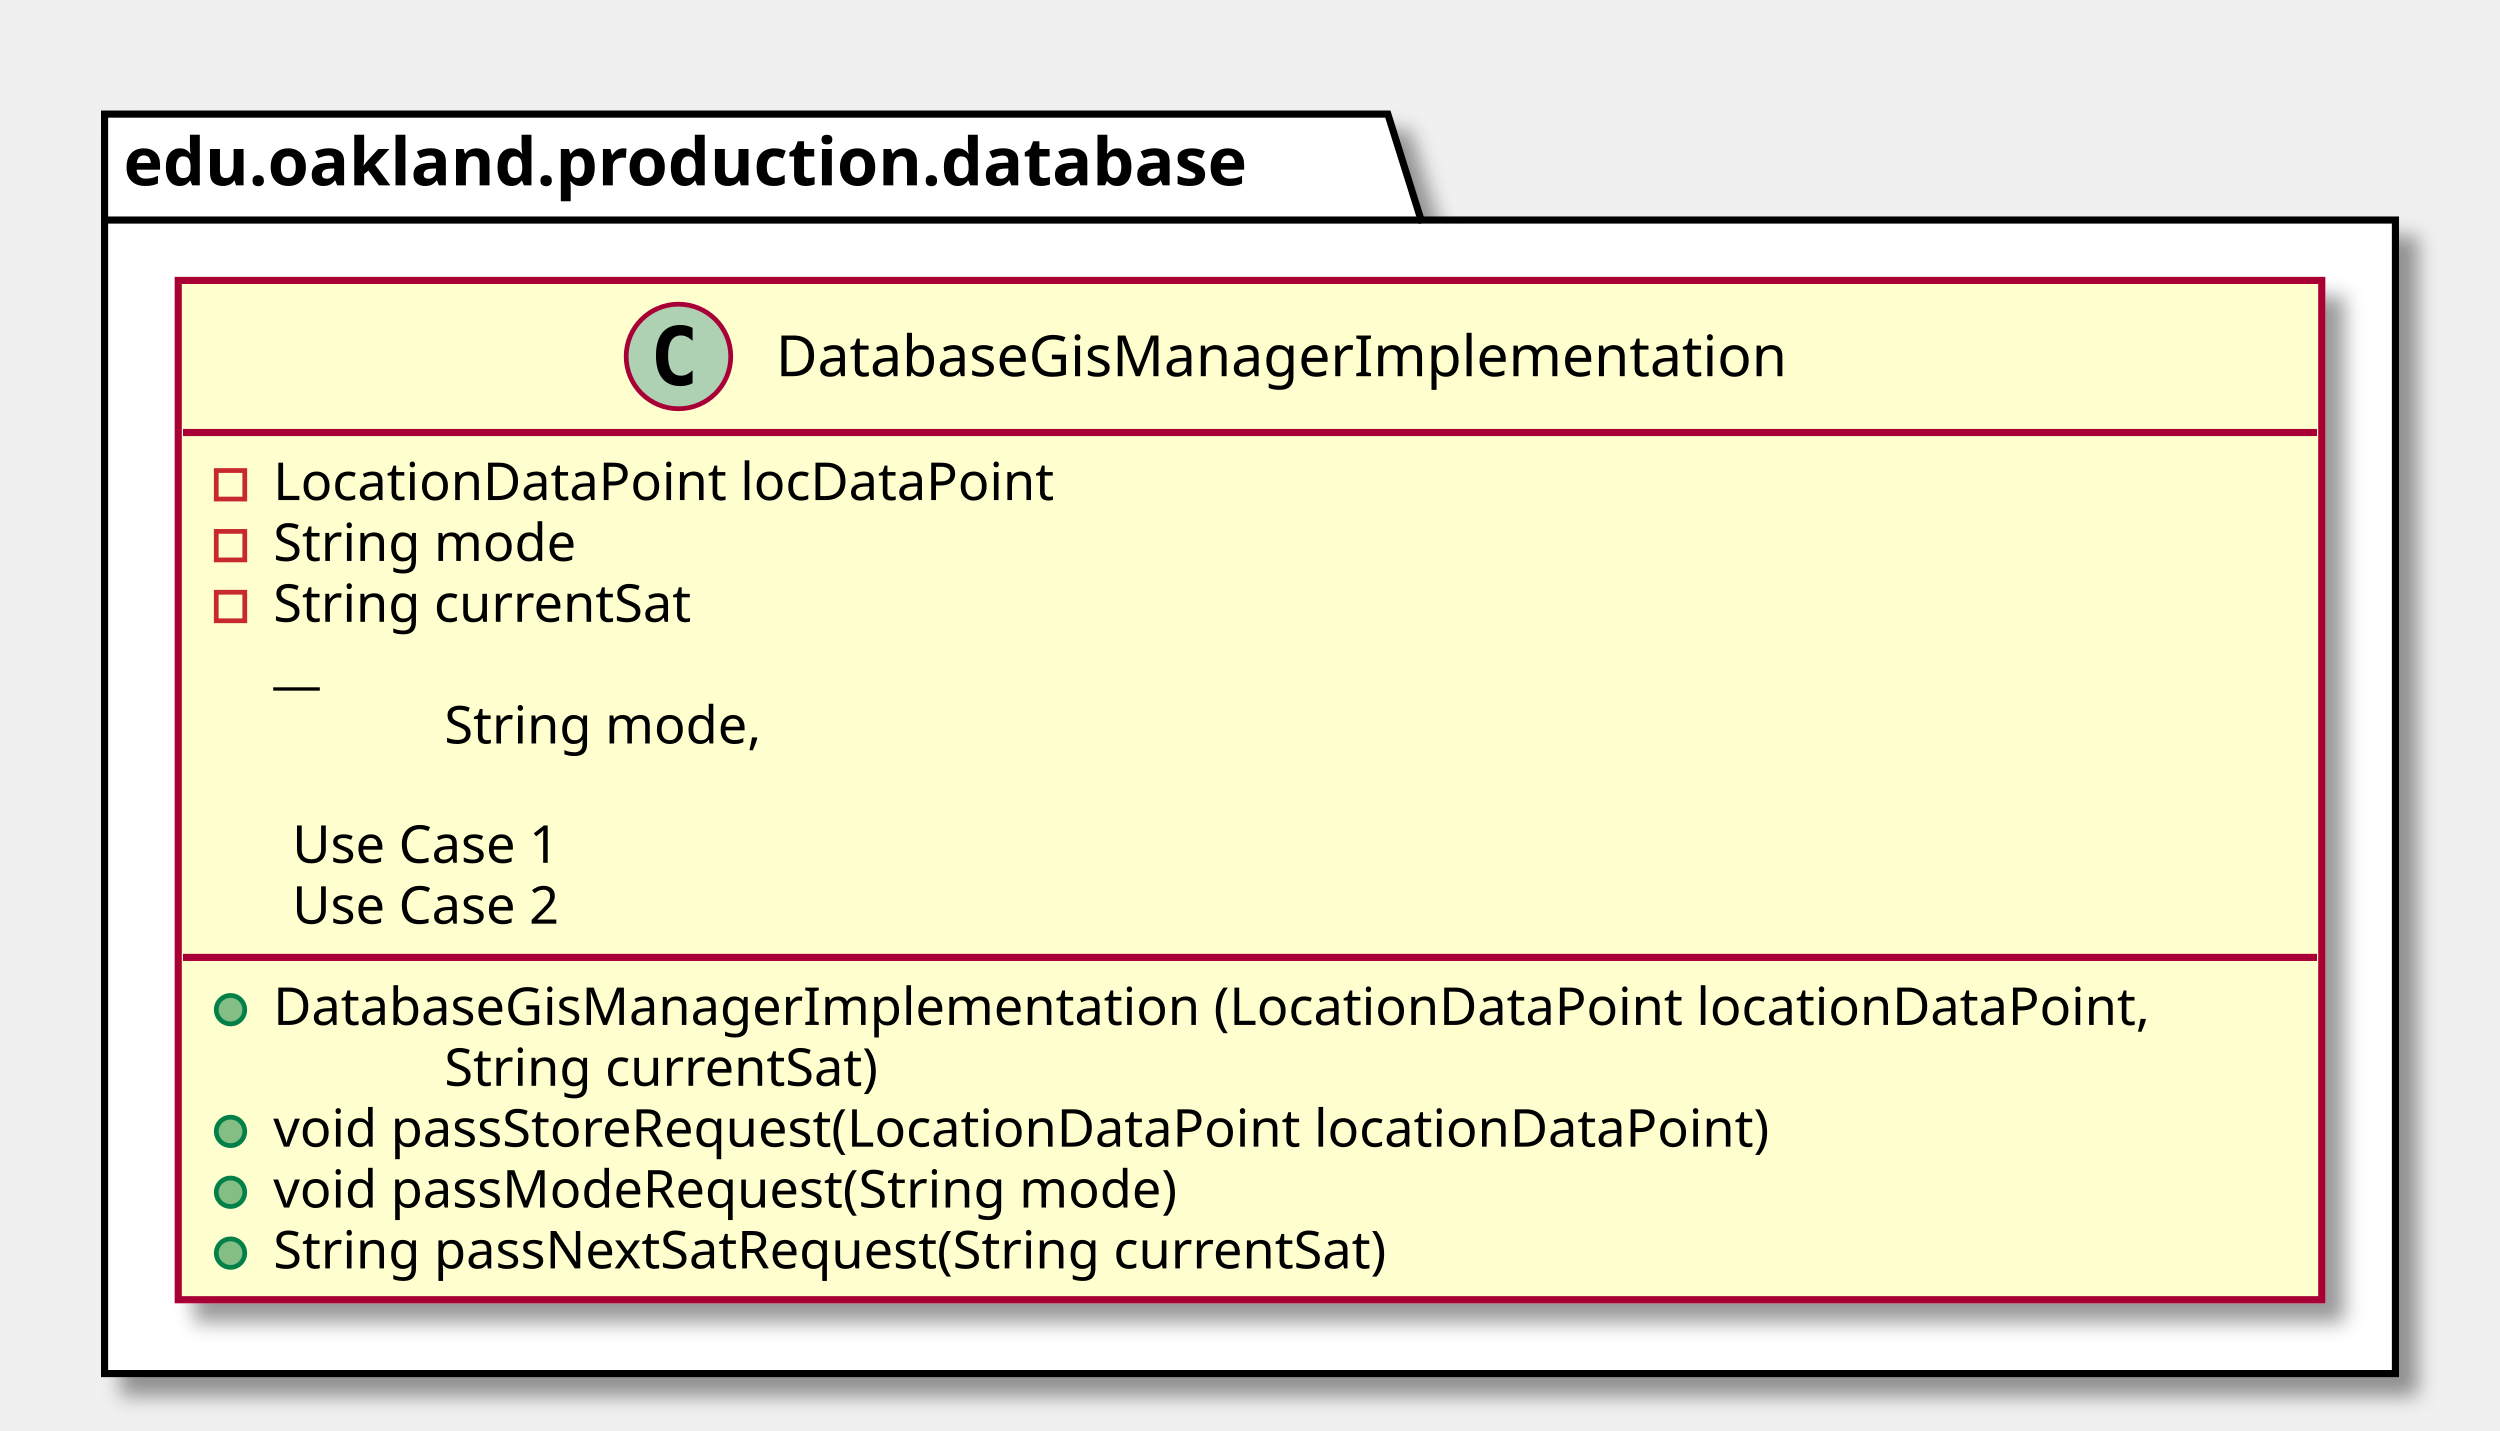
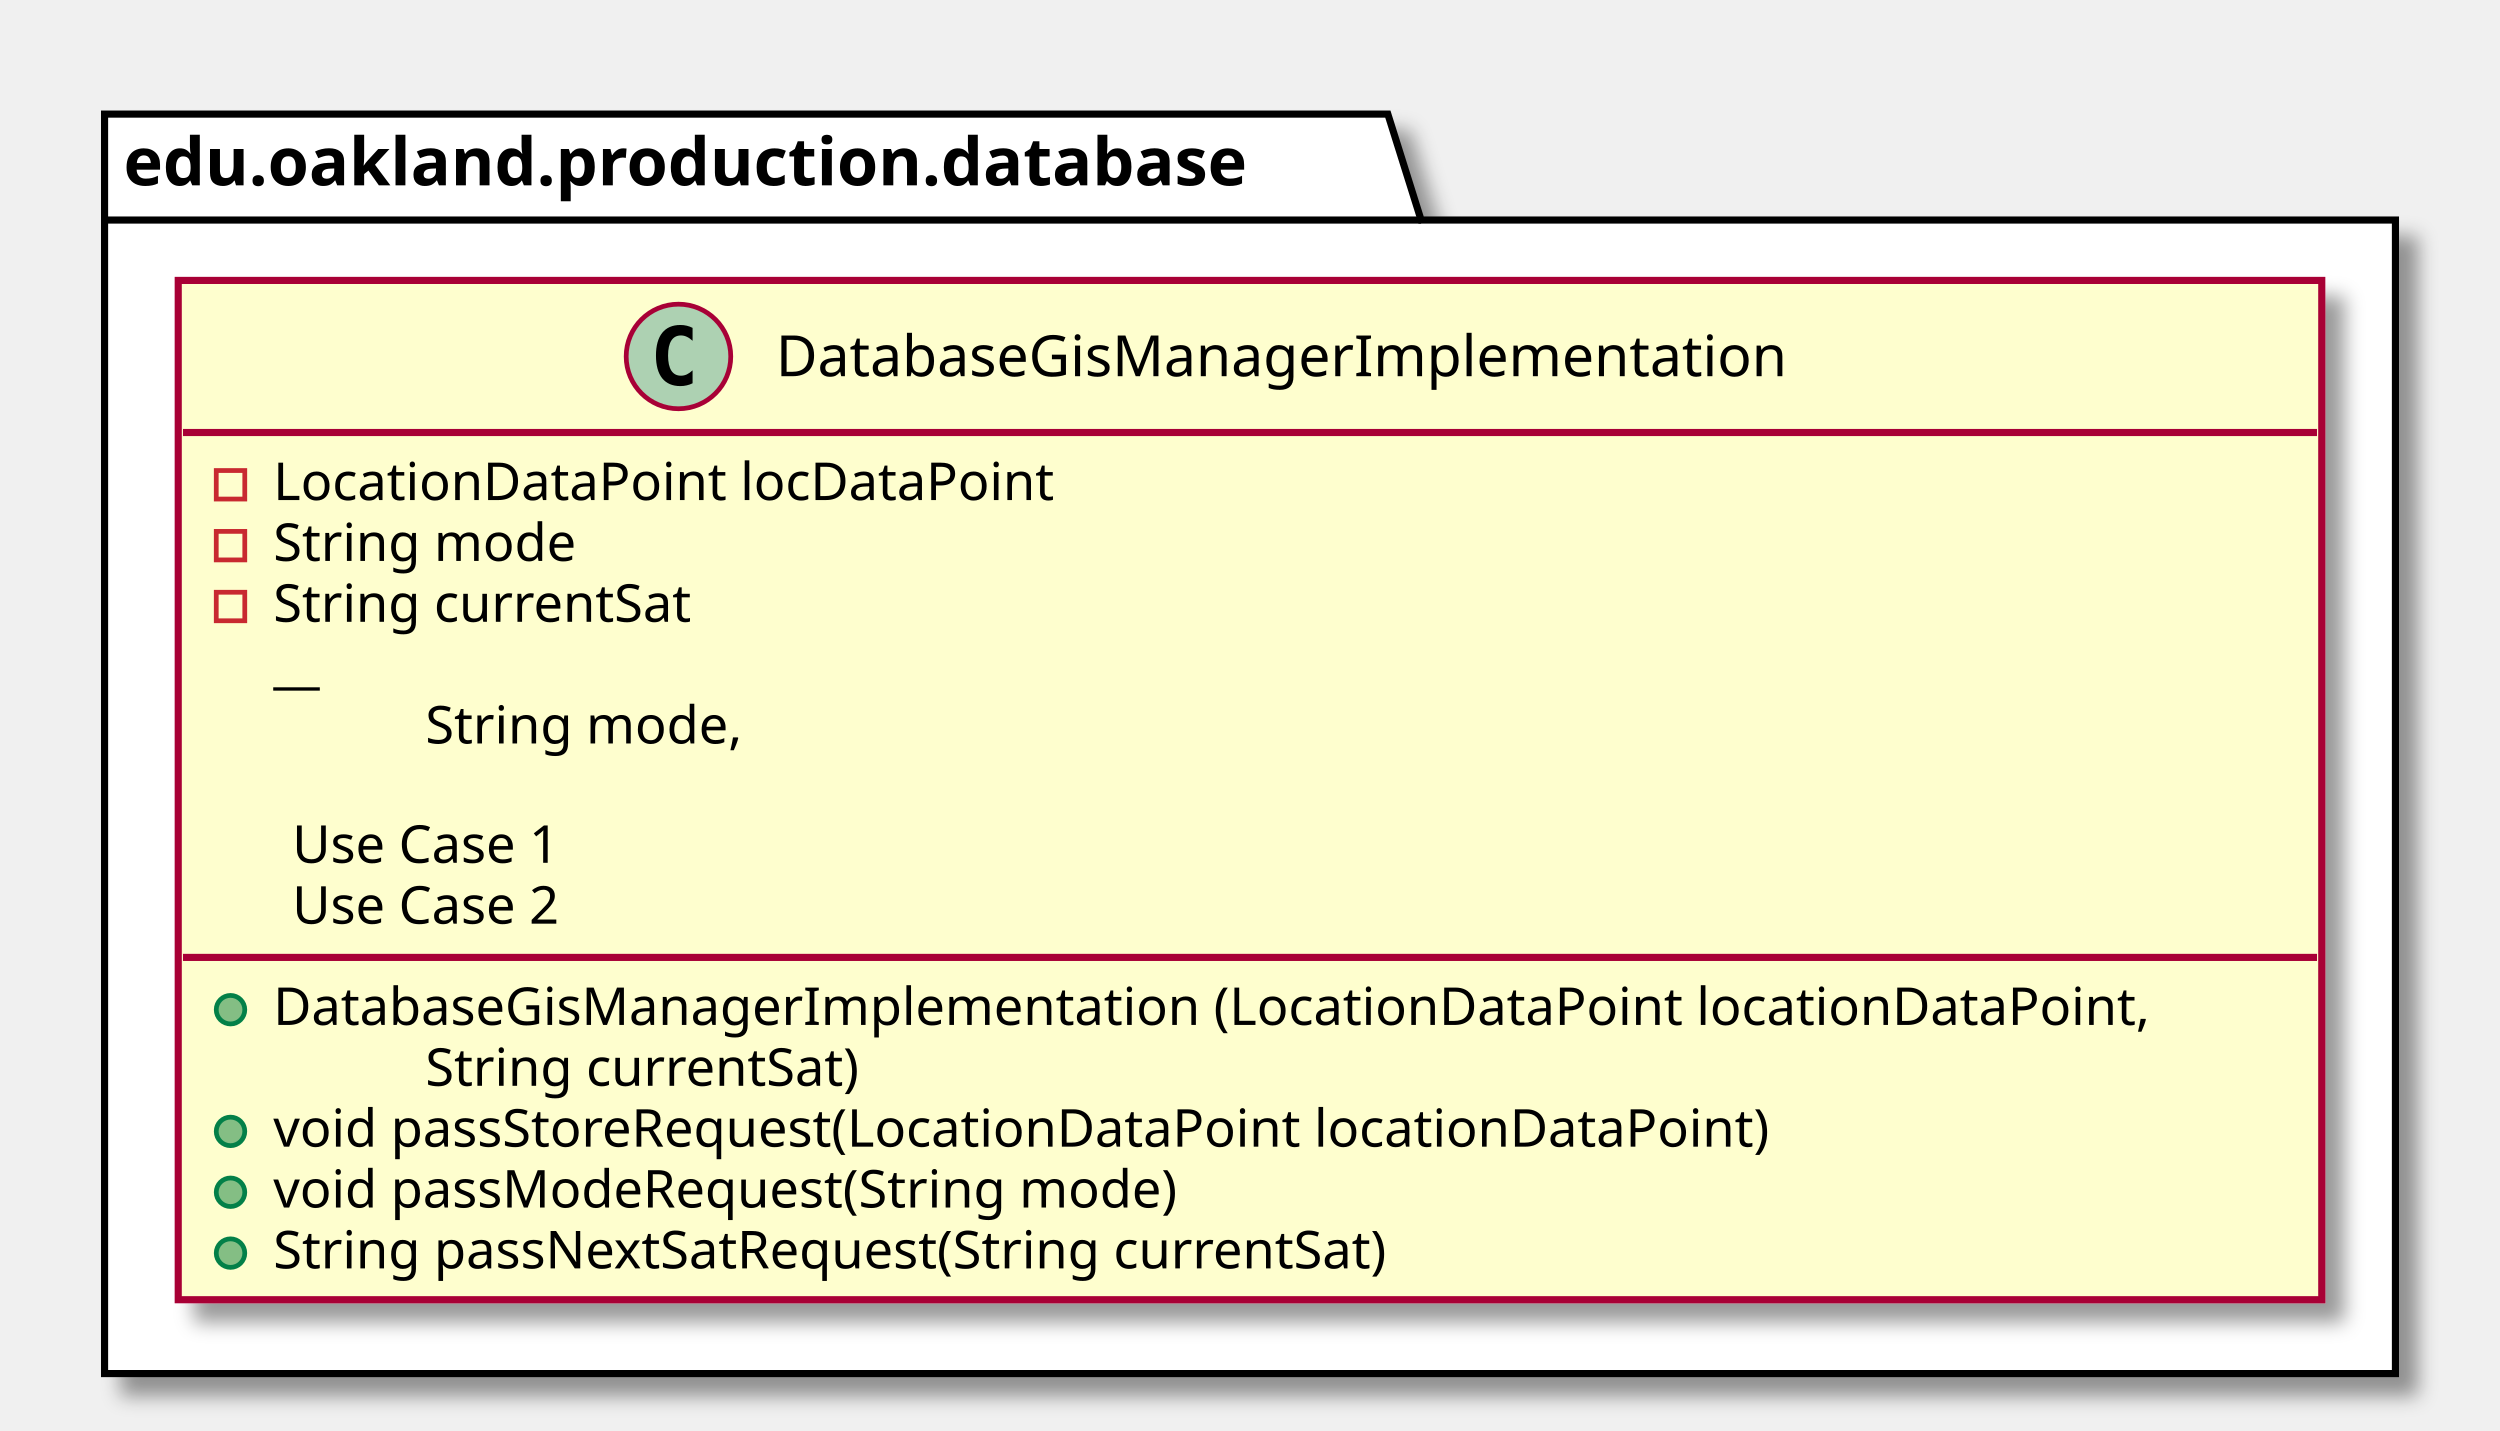
<svg xmlns="http://www.w3.org/2000/svg" contentScriptType="application/ecmascript" contentStyleType="text/css" height="301px" preserveAspectRatio="none" style="width:526px;height:301px;" version="1.1" viewBox="0 0 526 301" width="526px" zoomAndPan="magnify">
  <defs>
-     <filter height="300%" id="fw8wqwfjkymxr" width="300%" x="-1" y="-1">
+     <filter height="300%" id="f1vg8owj1pys6u" width="300%" x="-1" y="-1">
      <feGaussianBlur result="blurOut" stdDeviation="2.0" />
      <feColorMatrix in="blurOut" result="blurOut2" type="matrix" values="0 0 0 0 0 0 0 0 0 0 0 0 0 0 0 0 0 0 .4 0" />
      <feOffset dx="4.0" dy="4.0" in="blurOut2" result="blurOut3" />
      <feBlend in="SourceGraphic" in2="blurOut3" mode="normal" />
    </filter>
  </defs>
  <g>
-     <polygon fill="#FFFFFF" filter="url(#fw8wqwfjkymxr)" points="22,24,292,24,299,46.297,504,46.297,504,289,22,289,22,24" style="stroke: #000000; stroke-width: 1.5;" />
+     <polygon fill="#FFFFFF" filter="url(#f1vg8owj1pys6u)" points="22,24,292,24,299,46.297,504,46.297,504,289,22,289,22,24" style="stroke: #000000; stroke-width: 1.5;" />
    <line style="stroke: #000000; stroke-width: 1.5;" x1="22" x2="299" y1="46.297" y2="46.297" />
    <text fill="#000000" font-family="sans-serif" font-size="14" font-weight="bold" lengthAdjust="spacingAndGlyphs" textLength="264" x="26" y="38.995">edu.oakland.production.database</text>
-     <rect fill="#FEFECE" filter="url(#fw8wqwfjkymxr)" height="214.461" id="DatabaseGisManagerImplementation" style="stroke: #A80036; stroke-width: 1.5;" width="451" x="37.5" y="59" />
+     <rect fill="#FEFECE" filter="url(#f1vg8owj1pys6u)" height="214.461" id="DatabaseGisManagerImplementation" style="stroke: #A80036; stroke-width: 1.5;" width="451" x="37.5" y="59" />
    <ellipse cx="142.75" cy="75" fill="#ADD1B2" rx="11" ry="11" style="stroke: #A80036; stroke-width: 1.0;" />
    <path d="M145.719,80.641 Q145.141,80.938 144.5,81.078 Q143.859,81.234 143.156,81.234 Q140.656,81.234 139.328,79.594 Q138.016,77.938 138.016,74.812 Q138.016,71.688 139.328,70.031 Q140.656,68.375 143.156,68.375 Q143.859,68.375 144.5,68.531 Q145.156,68.688 145.719,68.984 L145.719,71.703 Q145.094,71.125 144.5,70.859 Q143.906,70.578 143.281,70.578 Q141.938,70.578 141.25,71.656 Q140.562,72.719 140.562,74.812 Q140.562,76.906 141.25,77.984 Q141.938,79.047 143.281,79.047 Q143.906,79.047 144.5,78.781 Q145.094,78.5 145.719,77.922 L145.719,80.641 Z " />
    <text fill="#000000" font-family="sans-serif" font-size="12" lengthAdjust="spacingAndGlyphs" textLength="232" x="163.25" y="79.154">DatabaseGisManagerImplementation</text>
    <line style="stroke: #A80036; stroke-width: 1.5;" x1="38.5" x2="487.5" y1="91" y2="91" />
    <rect fill="none" height="6" style="stroke: #C82930; stroke-width: 1.0;" width="6" x="45.5" y="99" />
    <text fill="#000000" font-family="sans-serif" font-size="11" lengthAdjust="spacingAndGlyphs" textLength="175" x="57.5" y="105.21">LocationDataPoint locDataPoint</text>
    <rect fill="none" height="6" style="stroke: #C82930; stroke-width: 1.0;" width="6" x="45.5" y="111.805" />
    <text fill="#000000" font-family="sans-serif" font-size="11" lengthAdjust="spacingAndGlyphs" textLength="70" x="57.5" y="118.015">String mode</text>
    <rect fill="none" height="6" style="stroke: #C82930; stroke-width: 1.0;" width="6" x="45.5" y="124.609" />
    <text fill="#000000" font-family="sans-serif" font-size="11" lengthAdjust="spacingAndGlyphs" textLength="98" x="57.5" y="130.82">String currentSat</text>
    <text fill="#000000" font-family="sans-serif" font-size="11" lengthAdjust="spacingAndGlyphs" textLength="12" x="57.5" y="143.625">__</text>
-     <text fill="#000000" font-family="sans-serif" font-size="11" lengthAdjust="spacingAndGlyphs" textLength="74" x="93.5" y="156.429">String mode,</text>
+     <text fill="#000000" font-family="sans-serif" font-size="11" lengthAdjust="spacingAndGlyphs" textLength="74" x="89.5" y="156.429">String mode,</text>
    <text fill="#000000" font-family="sans-serif" font-size="11" lengthAdjust="spacingAndGlyphs" textLength="0" x="61.5" y="169.234" />
    <line style="stroke: #A80036; stroke-width: 1.0; stroke-dasharray: 1.0,2.0;" x1="57.5" x2="57.5" y1="178.231" y2="178.231" />
    <text fill="#000000" font-family="sans-serif" font-size="11" lengthAdjust="spacingAndGlyphs" textLength="66" x="61.5" y="181.539">Use Case 1</text>
    <line style="stroke: #A80036; stroke-width: 1.0; stroke-dasharray: 1.0,2.0;" x1="131.5" x2="131.5" y1="178.231" y2="178.231" />
    <line style="stroke: #A80036; stroke-width: 1.0; stroke-dasharray: 1.0,2.0;" x1="57.5" x2="57.5" y1="191.035" y2="191.035" />
    <text fill="#000000" font-family="sans-serif" font-size="11" lengthAdjust="spacingAndGlyphs" textLength="66" x="61.5" y="194.343">Use Case 2</text>
    <line style="stroke: #A80036; stroke-width: 1.0; stroke-dasharray: 1.0,2.0;" x1="131.5" x2="131.5" y1="191.035" y2="191.035" />
    <line style="stroke: #A80036; stroke-width: 1.5;" x1="38.5" x2="487.5" y1="201.438" y2="201.438" />
    <ellipse cx="48.5" cy="212.438" fill="#84BE84" rx="3" ry="3" style="stroke: #038048; stroke-width: 1.0;" />
    <text fill="#000000" font-family="sans-serif" font-size="11" lengthAdjust="spacingAndGlyphs" textLength="425" x="57.5" y="215.648">DatabaseGisManagerImplementation (LocationDataPoint locationDataPoint,</text>
-     <text fill="#000000" font-family="sans-serif" font-size="11" lengthAdjust="spacingAndGlyphs" textLength="102" x="93.5" y="228.453">String currentSat)</text>
+     <text fill="#000000" font-family="sans-serif" font-size="11" lengthAdjust="spacingAndGlyphs" textLength="102" x="89.5" y="228.453">String currentSat)</text>
    <ellipse cx="48.5" cy="238.047" fill="#84BE84" rx="3" ry="3" style="stroke: #038048; stroke-width: 1.0;" />
    <text fill="#000000" font-family="sans-serif" font-size="11" lengthAdjust="spacingAndGlyphs" textLength="343" x="57.5" y="241.257">void passStoreRequest(LocationDataPoint locationDataPoint)</text>
    <ellipse cx="48.5" cy="250.852" fill="#84BE84" rx="3" ry="3" style="stroke: #038048; stroke-width: 1.0;" />
    <text fill="#000000" font-family="sans-serif" font-size="11" lengthAdjust="spacingAndGlyphs" textLength="209" x="57.5" y="254.062">void passModeRequest(String mode)</text>
    <ellipse cx="48.5" cy="263.656" fill="#84BE84" rx="3" ry="3" style="stroke: #038048; stroke-width: 1.0;" />
    <text fill="#000000" font-family="sans-serif" font-size="11" lengthAdjust="spacingAndGlyphs" textLength="262" x="57.5" y="266.867">String passNextSatRequest(String currentSat)</text>
  </g>
</svg>
